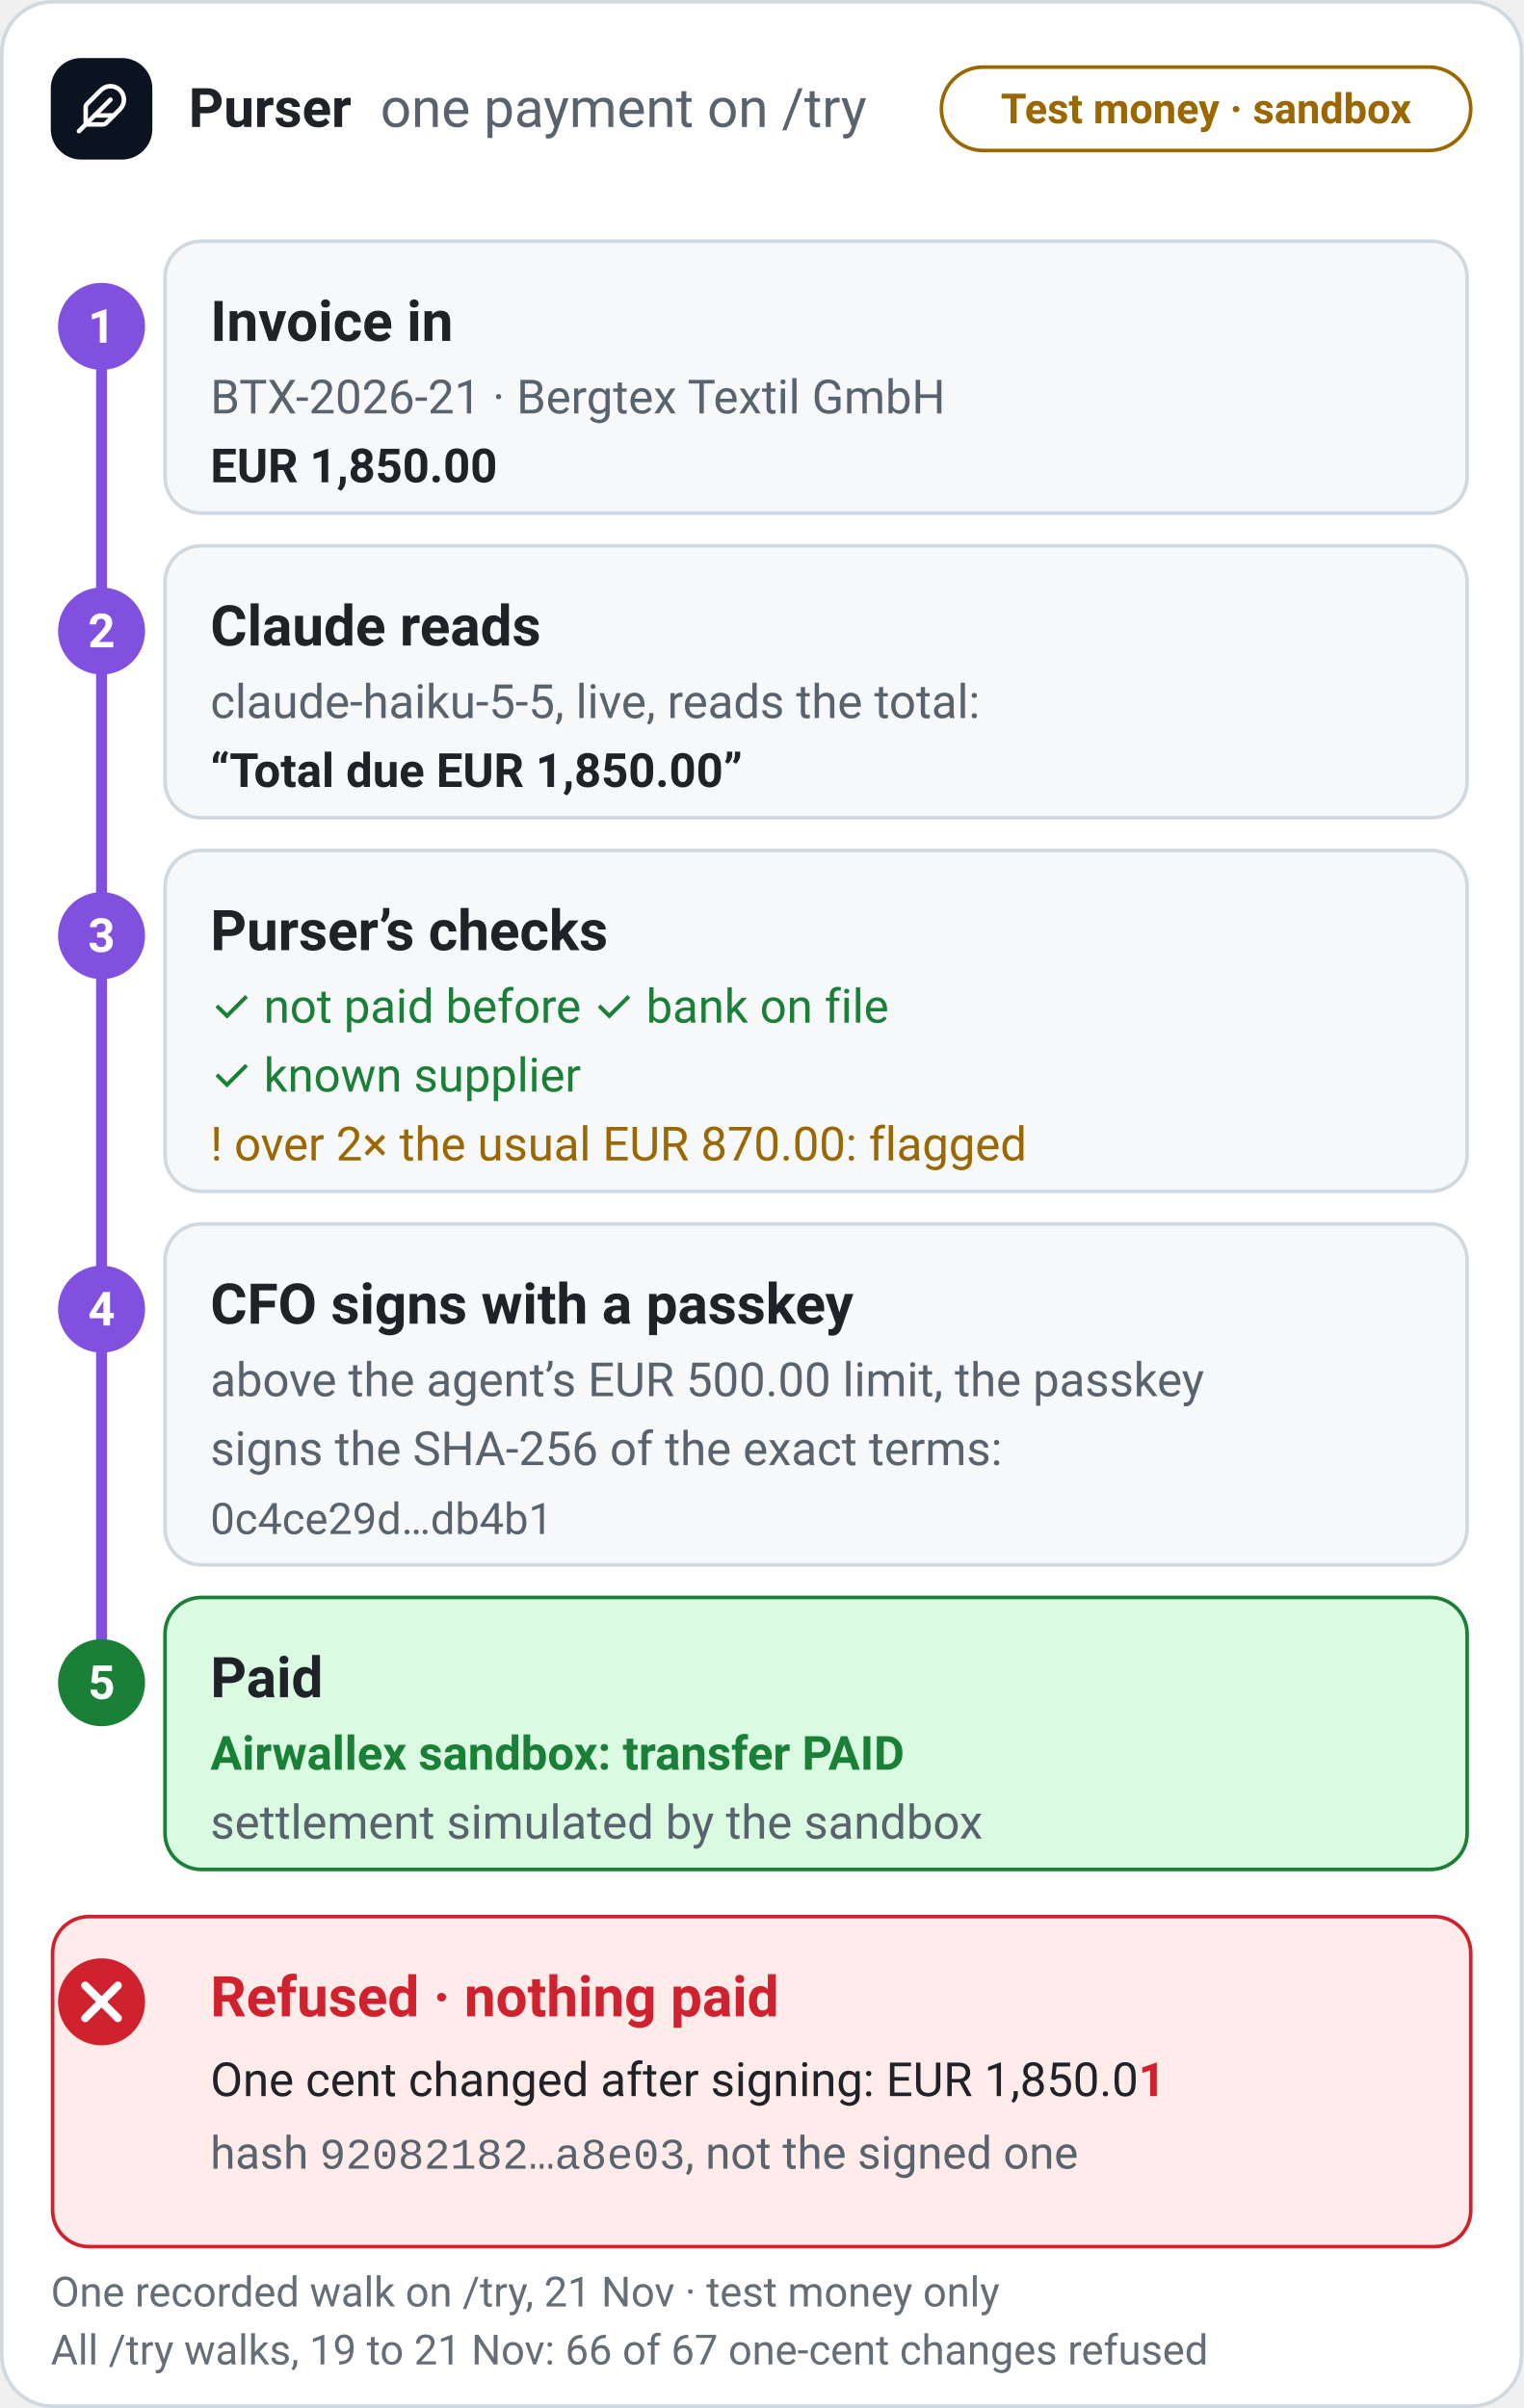
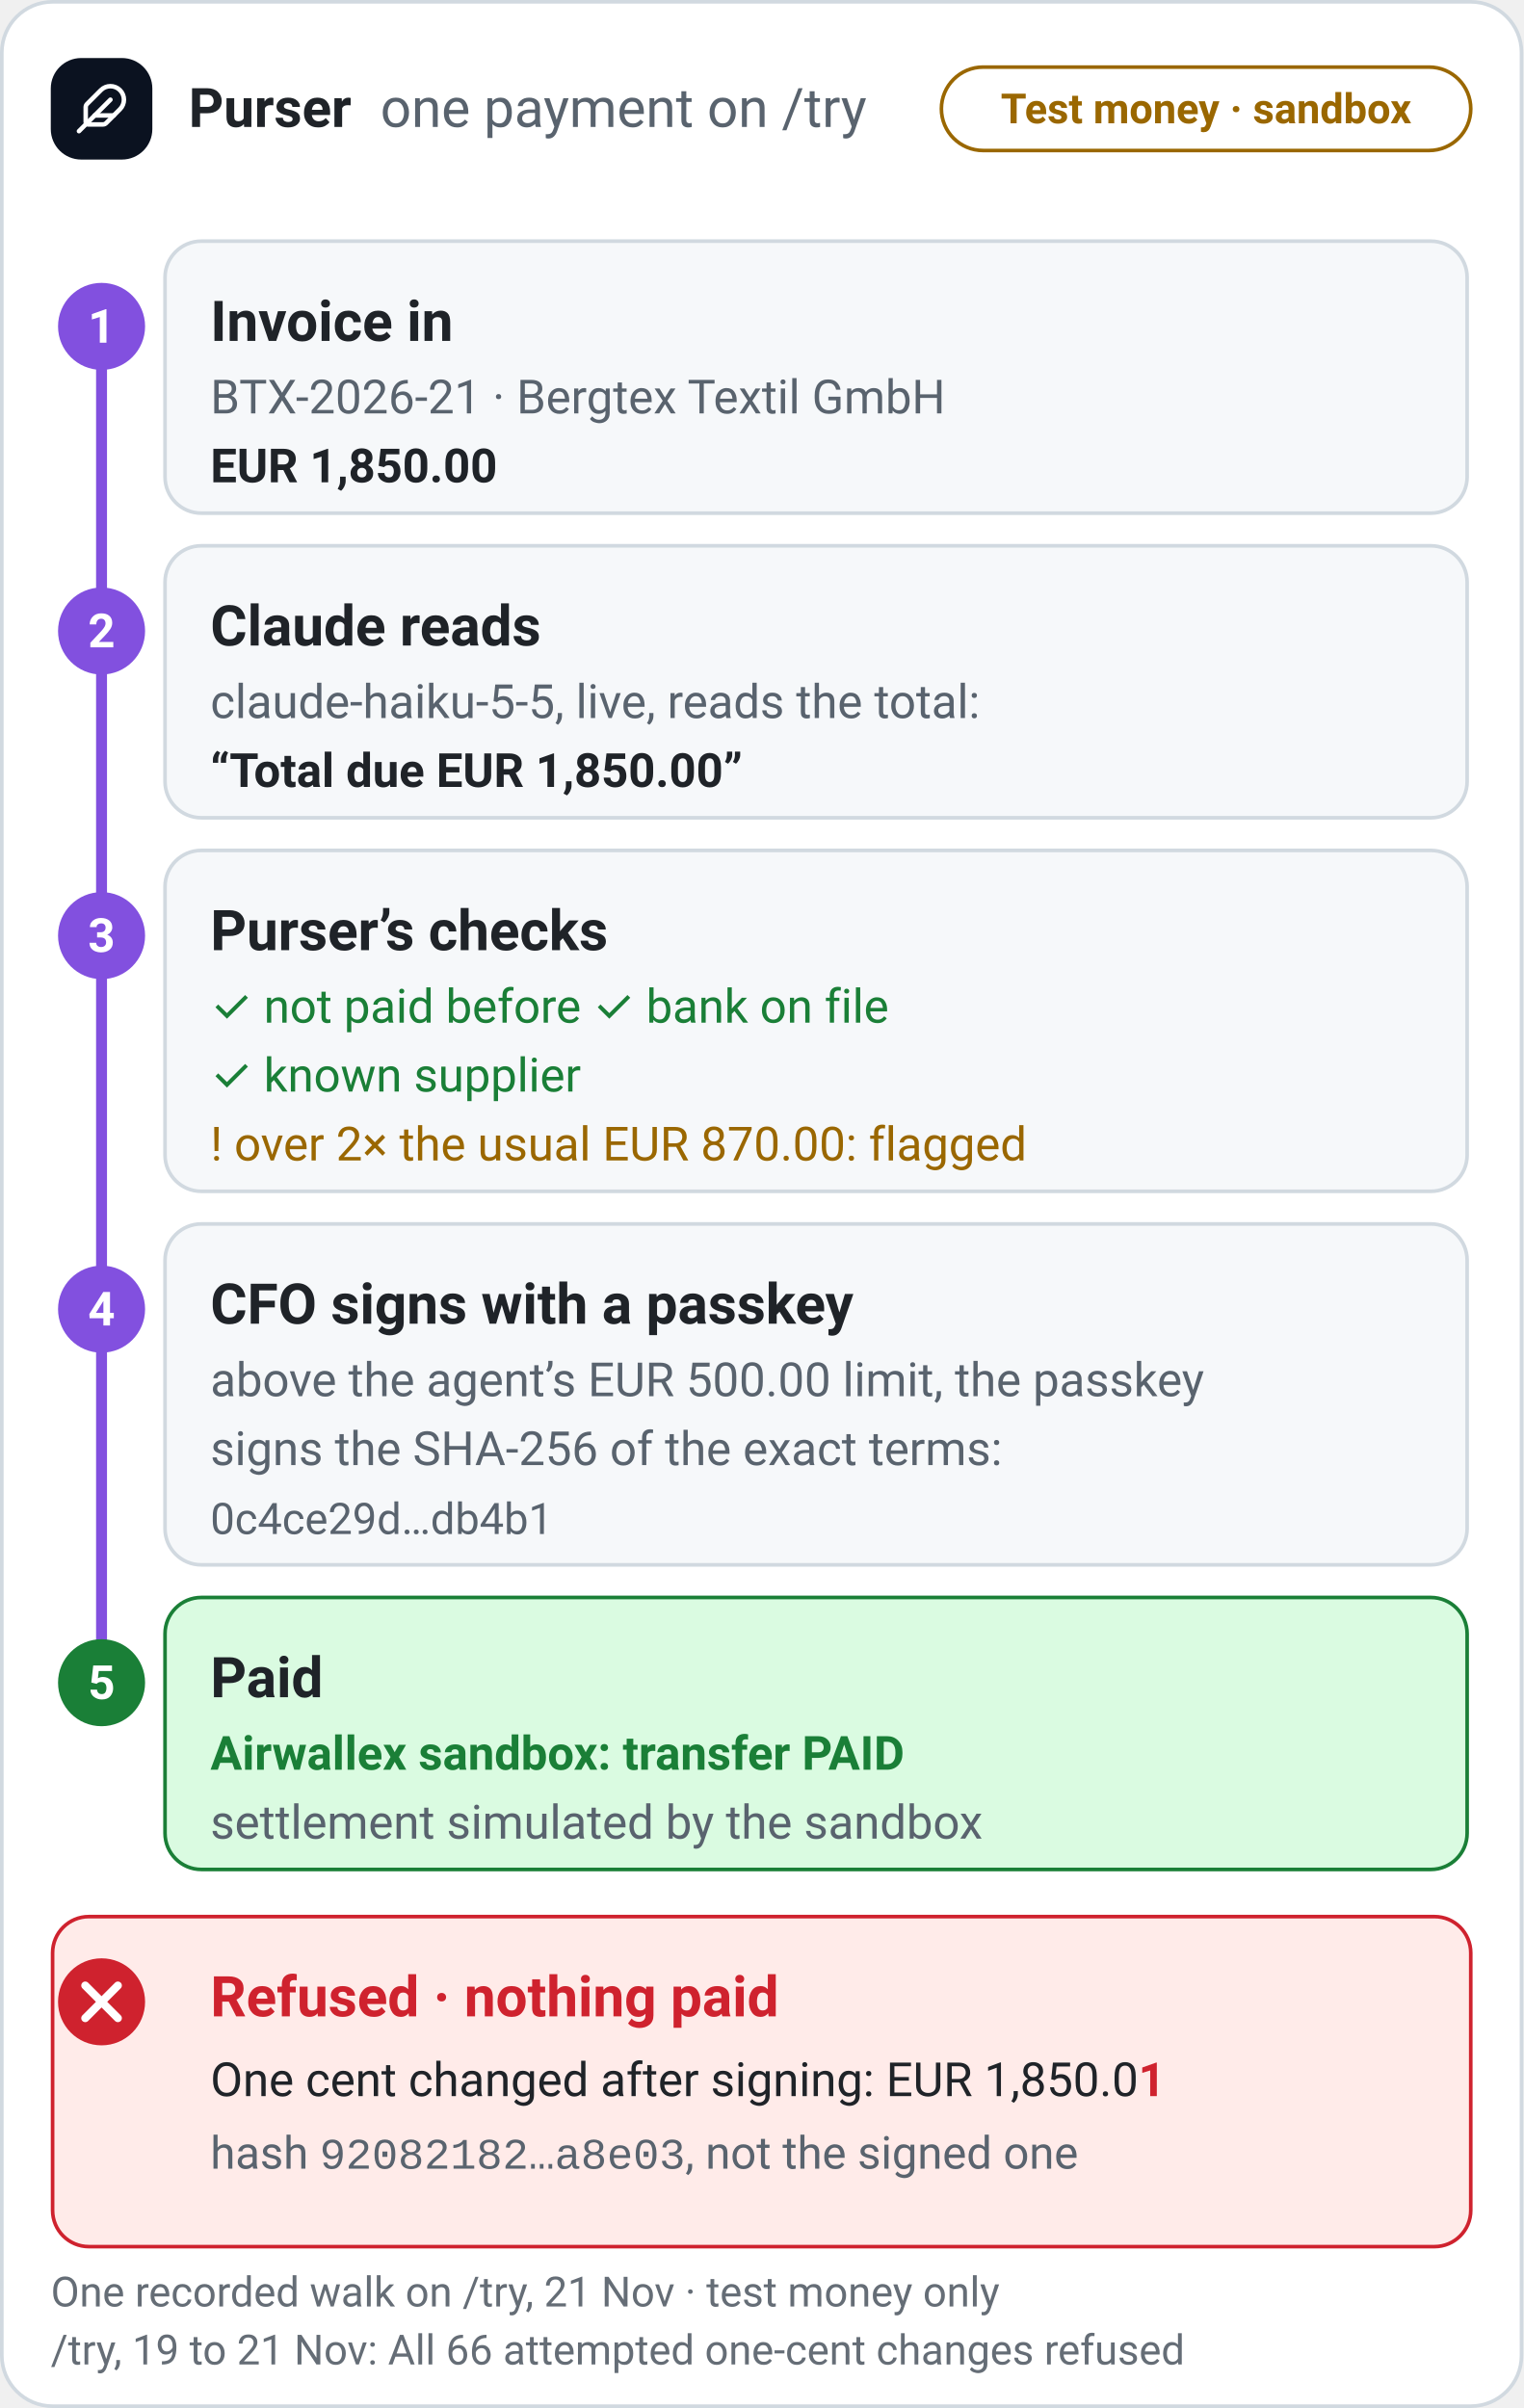
<svg xmlns="http://www.w3.org/2000/svg" viewBox="0 0 420 664" width="420" height="664" role="img" aria-labelledby="t d">
  <style>
text{font-family:ui-sans-serif,system-ui,-apple-system,'Segoe UI',Roboto,Helvetica,Arial,sans-serif}
.in{animation:in .5s cubic-bezier(.2,.7,.3,1) both}@keyframes in{from{opacity:0;transform:translateY(6px)}to{opacity:1;transform:none}}
.tick{animation:in .35s ease-out both}
.fill{transform-box:fill-box;transform-origin:left center;animation:grow 3.6s linear .3s both}.fill.v{transform-origin:center top;animation-name:growv}
@keyframes grow{from{transform:scaleX(0)}to{transform:none}}@keyframes growv{from{transform:scaleY(0)}to{transform:none}}
.cent{animation:blink .45s ease-in-out 4.55s 3 both}@keyframes blink{50%{opacity:.15}}
@media (prefers-reduced-motion:reduce){.in,.tick,.fill,.fill.v,.cent{animation:none}}
</style>
  <rect x="0.5" y="0.5" width="419" height="663" rx="14" fill="#ffffff" stroke="#d1d9e0" />
  <g class="in" style="animation-delay:0s">
    <rect x="14" y="16" width="28" height="28" rx="8.4" fill="#0b1220" />
    <g transform="translate(20.53 22.53) scale(0.62)" fill="none" stroke="#ffffff" stroke-width="2" stroke-linecap="round" stroke-linejoin="round">
      <path d="M12.67 19a2 2 0 0 0 1.416-.588l6.154-6.172a6 6 0 0 0-8.49-8.49L5.586 9.914A2 2 0 0 0 5 11.328V18a1 1 0 0 0 1 1z" />
      <path d="M16 8 2 22" />
      <path d="M17.5 15H9" />
    </g>
    <text x="52" y="35" font-size="15" font-weight="700" fill="#1f2328">Purser<tspan dx="8" font-weight="400" fill="#59636e">one payment on /try</tspan>
    </text>
    <rect x="259.55" y="18.5" width="145.95" height="23" rx="11.5" fill="none" stroke="#9a6700" />
    <text x="332.53" y="34" font-size="11.5" font-weight="600" fill="#9a6700" text-anchor="middle">Test money · sandbox</text>
  </g>
  <rect x="26.5" y="90" width="3" height="374" fill="#e6eaef" />
  <rect class="fill v" x="26.5" y="90" width="3" height="374" fill="#8250df" style="animation-duration:3.6s" />
  <g class="in" style="animation-delay:0.3s">
    <rect x="45.5" y="66.5" width="359" height="75" rx="10" fill="#f6f8fa" stroke="#d1d9e0" />
    <circle cx="28" cy="90" r="12" fill="#8250df" />
    <text x="28" y="94.5" font-size="13" font-weight="700" fill="#ffffff" text-anchor="middle">1</text>
    <text x="58" y="94" font-size="15.5" font-weight="650" fill="#1f2328">Invoice in</text>
    <text x="58" y="114" font-size="13" fill="#59636e">BTX-2026-21 · Bergtex Textil GmbH</text>
    <text x="58" y="133" font-size="13" font-weight="600" fill="#1f2328">EUR 1,850.00</text>
  </g>
  <g class="in" style="animation-delay:1.05s">
    <rect x="45.5" y="150.5" width="359" height="75" rx="10" fill="#f6f8fa" stroke="#d1d9e0" />
    <circle cx="28" cy="174" r="12" fill="#8250df" />
    <text x="28" y="178.5" font-size="13" font-weight="700" fill="#ffffff" text-anchor="middle">2</text>
    <text x="58" y="178" font-size="15.5" font-weight="650" fill="#1f2328">Claude reads</text>
    <text x="58" y="198" font-size="13" fill="#59636e">claude-haiku-5-5, live, reads the total:</text>
    <text x="58" y="217" font-size="13" font-weight="600" fill="#1f2328">“Total due EUR 1,850.00”</text>
  </g>
  <g class="in" style="animation-delay:1.8s">
    <rect x="45.5" y="234.5" width="359" height="94" rx="10" fill="#f6f8fa" stroke="#d1d9e0" />
    <circle cx="28" cy="258" r="12" fill="#8250df" />
    <text x="28" y="262.5" font-size="13" font-weight="700" fill="#ffffff" text-anchor="middle">3</text>
    <text x="58" y="262" font-size="15.5" font-weight="650" fill="#1f2328">Purser’s checks</text>
    <text x="58" y="282" font-size="13" fill="#1a7f37" class="tick" style="animation-delay:2.15s">✓ not paid before   ✓ bank on file</text>
    <text x="58" y="301" font-size="13" fill="#1a7f37" class="tick" style="animation-delay:2.33s">✓ known supplier</text>
    <text x="58" y="320" font-size="13" fill="#9a6700">! over 2× the usual EUR 870.00: flagged</text>
  </g>
  <g class="in" style="animation-delay:2.55s">
    <rect x="45.5" y="337.5" width="359" height="94" rx="10" fill="#f6f8fa" stroke="#d1d9e0" />
    <circle cx="28" cy="361" r="12" fill="#8250df" />
    <text x="28" y="365.5" font-size="13" font-weight="700" fill="#ffffff" text-anchor="middle">4</text>
    <text x="58" y="365" font-size="15.5" font-weight="650" fill="#1f2328">CFO signs with a passkey</text>
    <text x="58" y="385" font-size="13" fill="#59636e">above the agent’s EUR 500.00 limit, the passkey</text>
    <text x="58" y="404" font-size="13" fill="#59636e">signs the SHA-256 of the exact terms:</text>
    <text x="58" y="423" font-family="ui-monospace,SFMono-Regular,Menlo,Consolas,'Liberation Mono',monospace" font-size="12" fill="#59636e">0c4ce29d…db4b1</text>
  </g>
  <g class="in" style="animation-delay:3.3s">
    <rect x="45.5" y="440.5" width="359" height="75" rx="10" fill="#dafbe1" stroke="#1a7f37" />
    <circle cx="28" cy="464" r="12" fill="#1a7f37" />
    <text x="28" y="468.5" font-size="13" font-weight="700" fill="#ffffff" text-anchor="middle">5</text>
    <text x="58" y="468" font-size="15.5" font-weight="650" fill="#1f2328">Paid</text>
    <text x="58" y="488" font-size="13" font-weight="600" fill="#1a7f37">Airwallex sandbox: transfer PAID</text>
    <text x="58" y="507" font-size="13" fill="#59636e">settlement simulated by the sandbox</text>
  </g>
  <g class="in" style="animation-delay:4.05s">
    <rect x="14.5" y="528.5" width="391" height="91" rx="10" fill="#ffebe9" stroke="#cf222e" />
    <circle cx="28" cy="552" r="12" fill="#cf222e" />
    <path d="M23.5 547.5l9 9m0-9l-9 9" stroke="#ffffff" stroke-width="2.2" stroke-linecap="round" />
    <text x="58" y="556" font-size="15.5" font-weight="700" fill="#cf222e">Refused · nothing paid</text>
    <text x="58" y="578" font-size="13" fill="#1f2328">One cent changed after signing: EUR 1,850.0<tspan class="cent" fill="#cf222e" font-weight="700">1</tspan>
    </text>
    <text x="58" y="598" font-size="12.5" fill="#59636e">hash <tspan font-family="ui-monospace,SFMono-Regular,Menlo,Consolas,'Liberation Mono',monospace" font-size="12">92082182…a8e03</tspan>, not the signed one</text>
  </g>
  <g class="in" style="animation-delay:4.35s">
    <text x="14" y="636" font-size="11.5" fill="#656d76">One recorded walk on /try, 21 Nov · test money only</text>
-     <text x="14" y="652" font-size="11.5" fill="#656d76">All /try walks, 19 to 21 Nov: 66 of 67 one-cent changes refused</text>
+     <text x="14" y="652" font-size="11.5" fill="#656d76">/try, 19 to 21 Nov: All 66 attempted one-cent changes refused</text>
  </g>
</svg>
